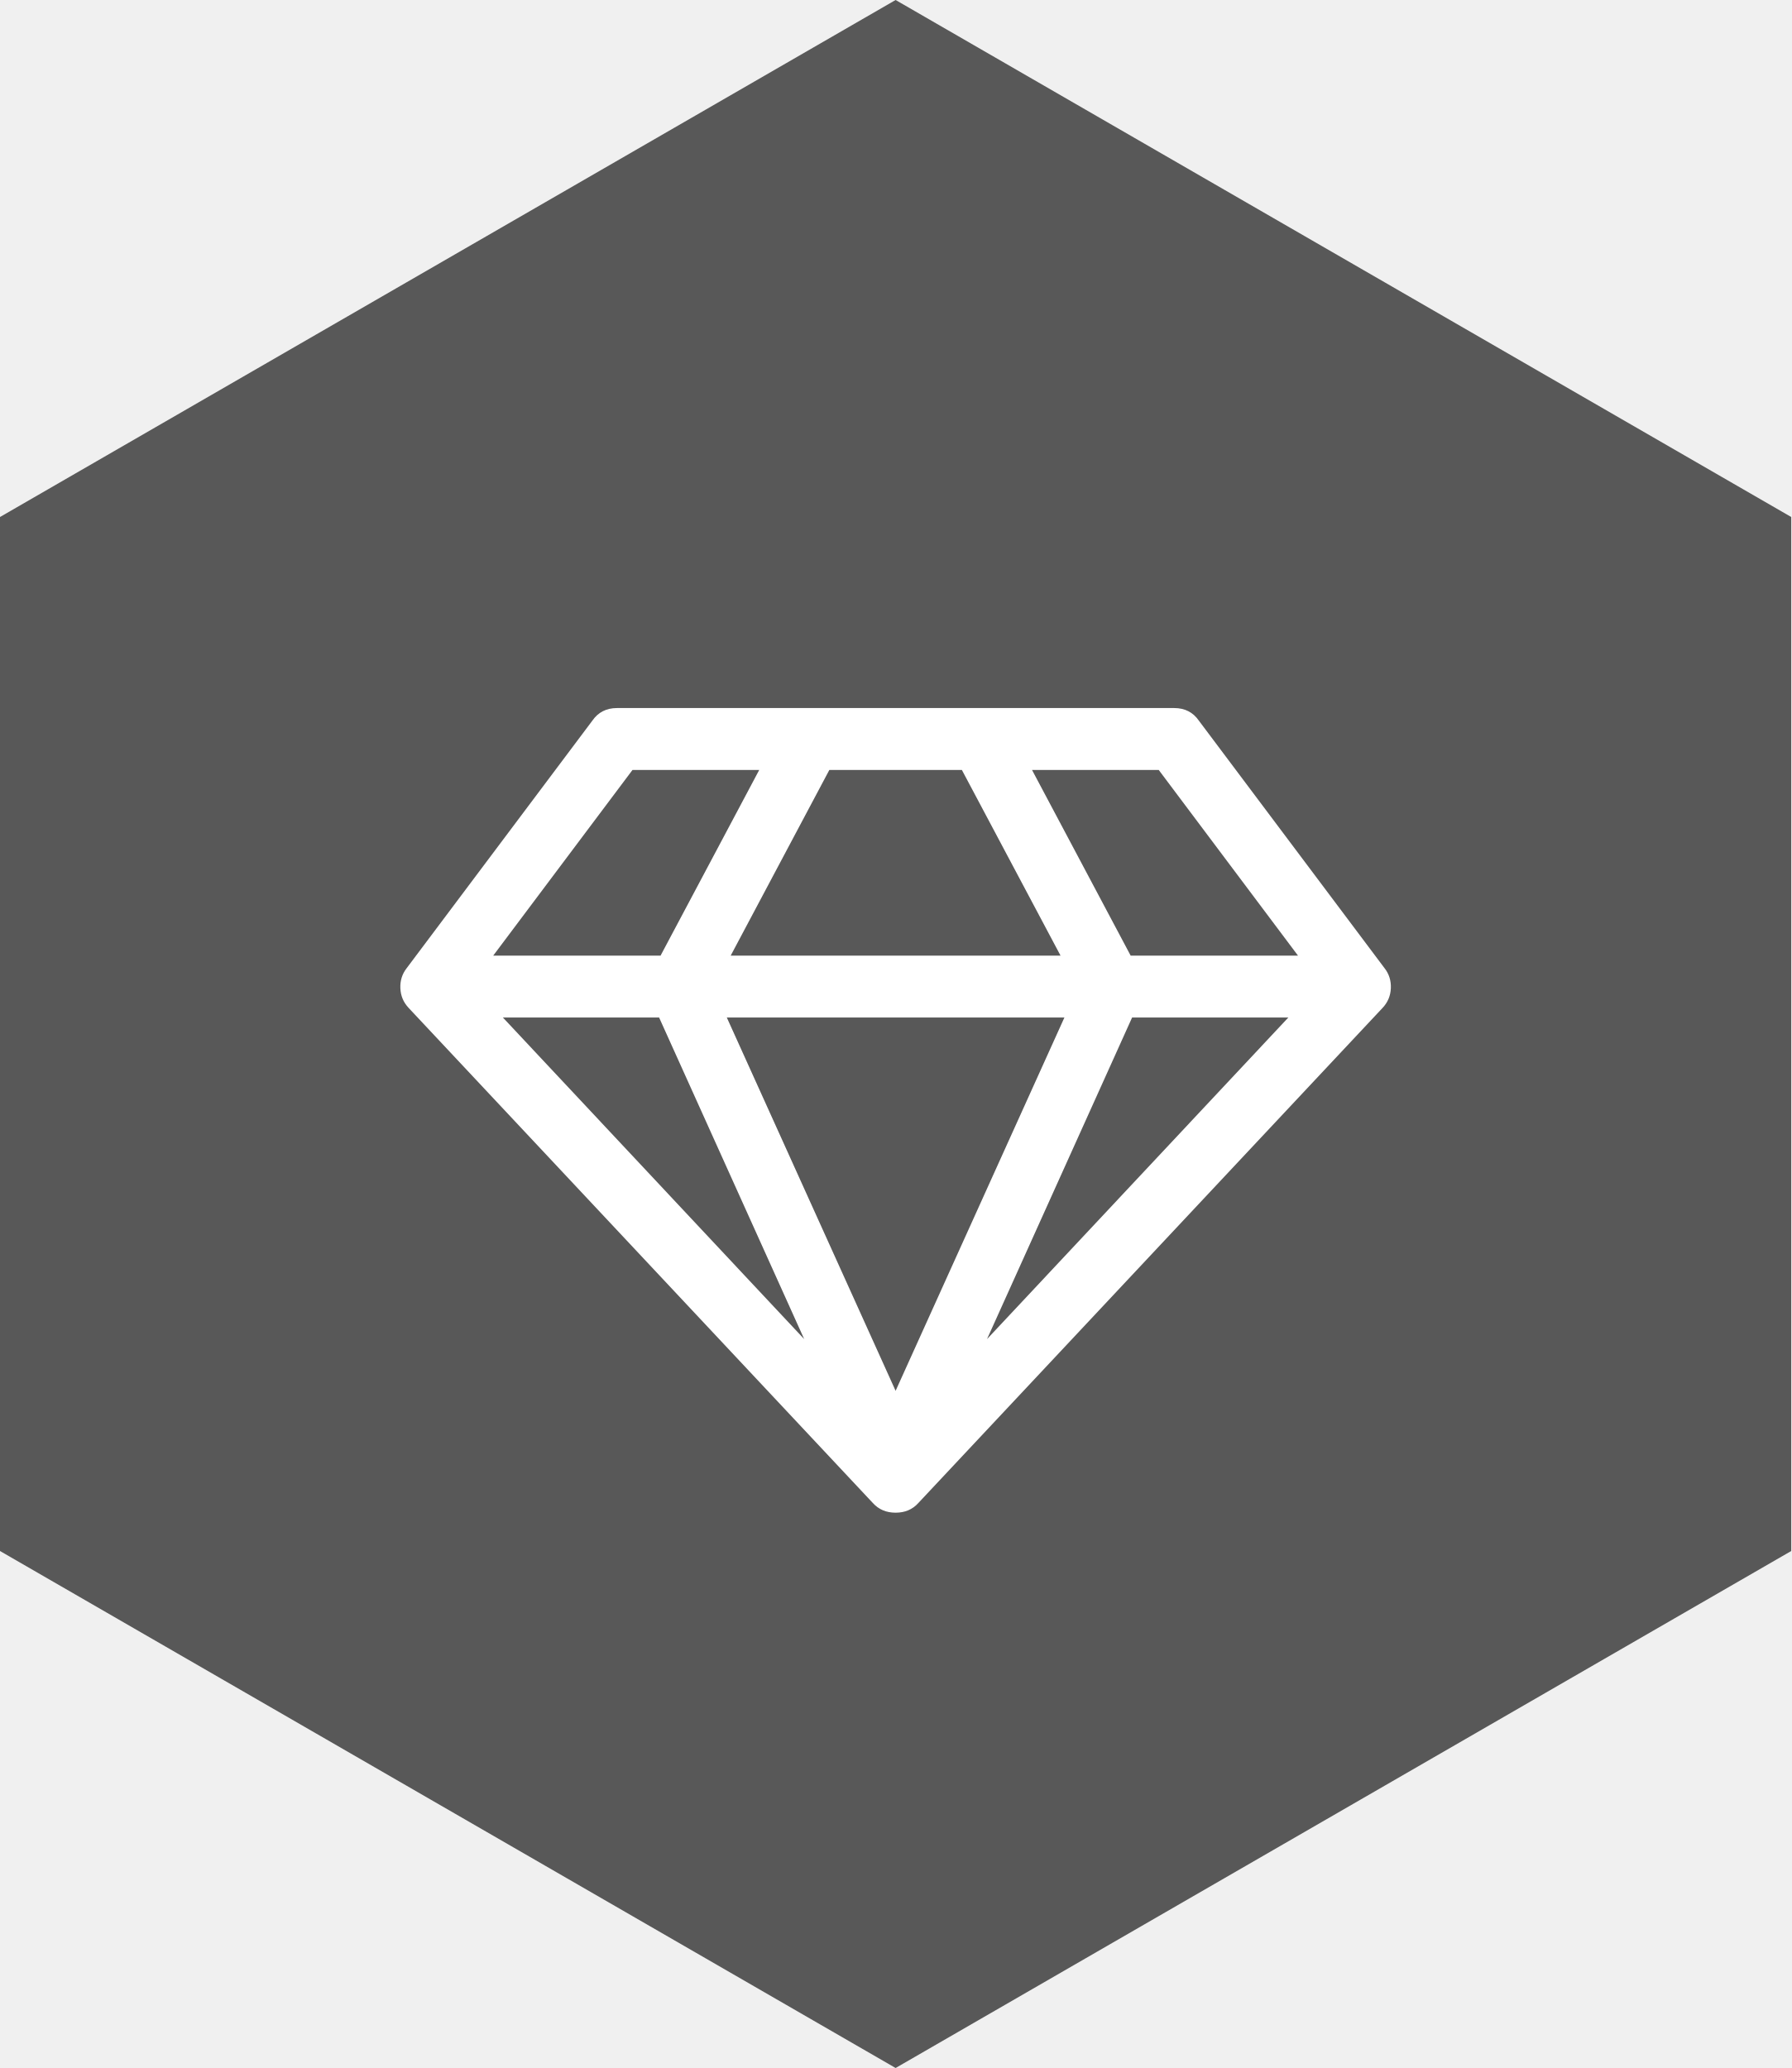
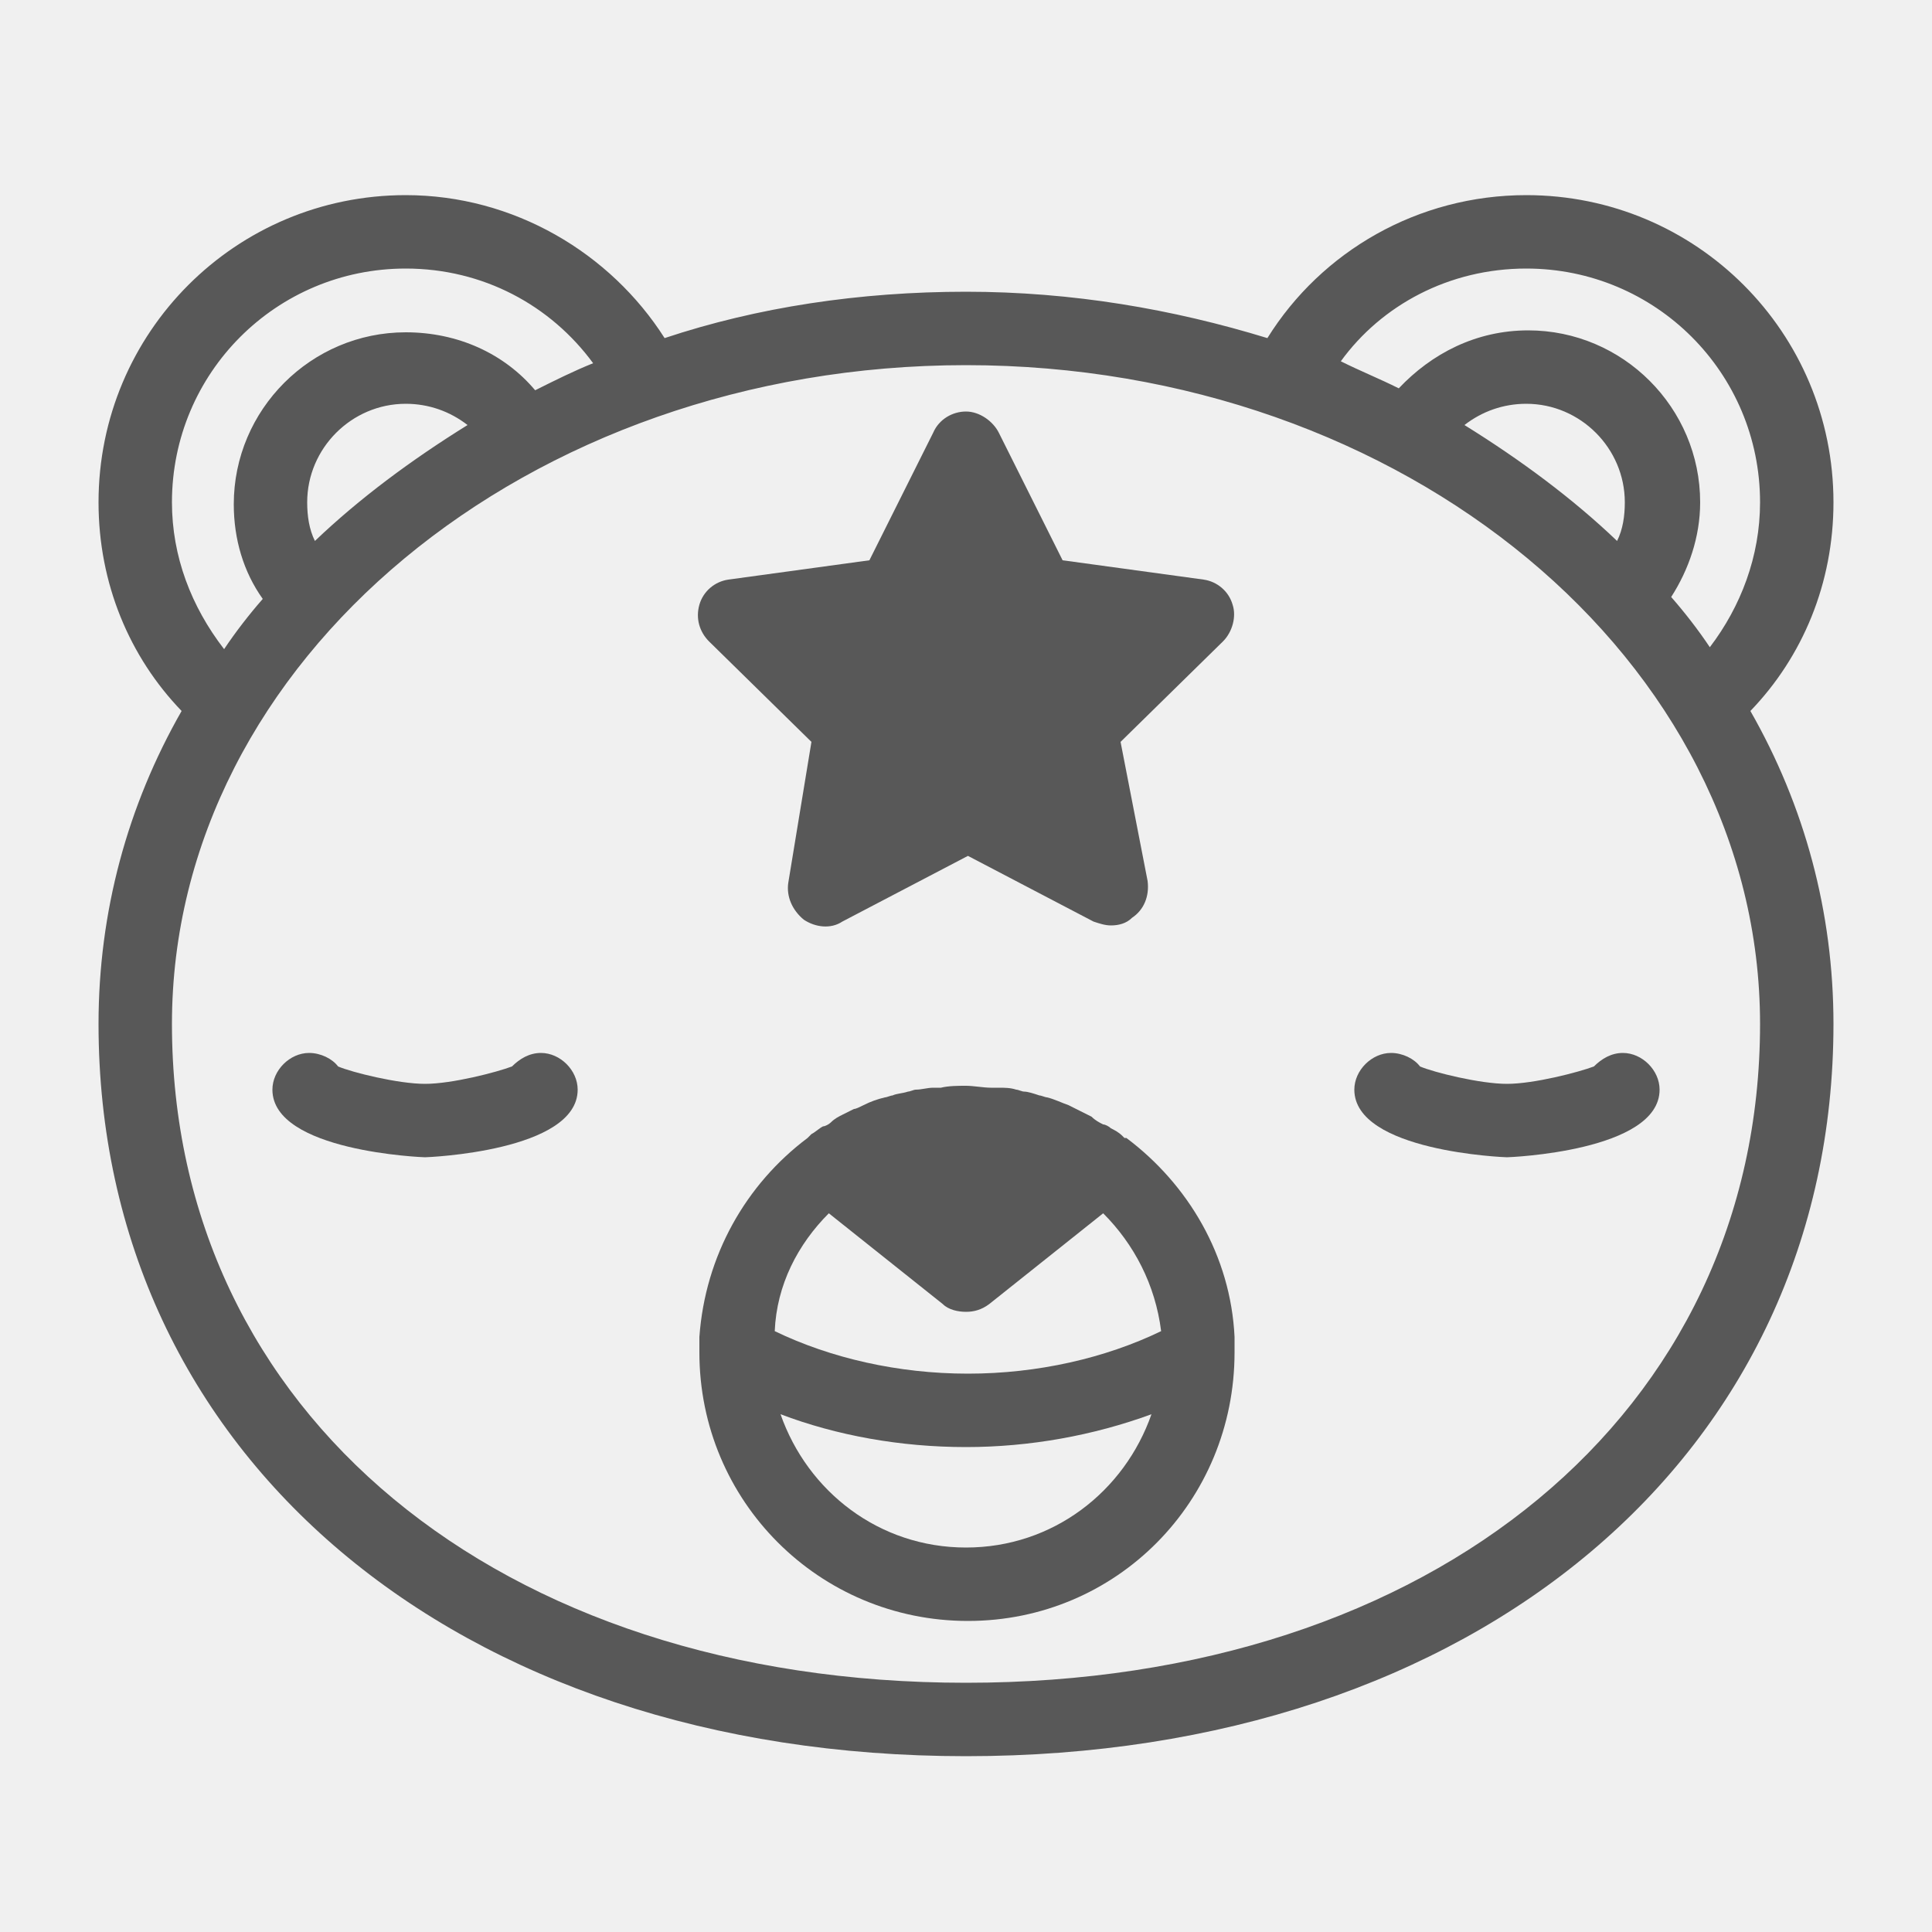
- <svg xmlns="http://www.w3.org/2000/svg" version="1.1" id="Layer_1" x="0px" y="0px" width="149.167px" height="172.243px" viewBox="0 0 149.167 172.243" enable-background="new 0 0 149.167 172.243" xml:space="preserve">
-   <polygon fill="#585858" points="149.167,129.183 74.583,172.243 0,129.183 0,43.061 74.583,0 149.167,43.061 " />
-   <path fill="#FFFFFF" d="M41.88,84.75l25.09,26.783L54.889,84.75H41.88z M74.583,115.841L88.64,84.75H60.527L74.583,115.841z   M55.009,79.594l8.217-15.466H52.673l-11.6,15.466H55.009z M82.196,111.533l25.091-26.783h-13.01L82.196,111.533z M60.849,79.594  h27.469l-8.217-15.466H69.065L60.849,79.594z M94.157,79.594h13.936L96.494,64.128H85.942L94.157,79.594z M99.835,60.02  l15.467,20.621c0.376,0.483,0.55,1.04,0.523,1.671c-0.027,0.632-0.257,1.174-0.686,1.632l-38.664,41.243  c-0.483,0.536-1.113,0.804-1.893,0.804c-0.778,0-1.408-0.268-1.892-0.804L34.026,83.944c-0.429-0.457-0.658-1-0.685-1.632  c-0.027-0.631,0.147-1.188,0.523-1.671L49.331,60.02c0.484-0.699,1.168-1.047,2.054-1.047h46.398  C98.667,58.973,99.353,59.322,99.835,60.02z" />
+ <svg xmlns="http://www.w3.org/2000/svg" version="1.1" id="Layer_1" x="0px" y="0px" viewBox="0 0 100 100" style="enable-background:new 0 0 100 100;" xml:space="preserve">
+   <style type="text/css">
+ 	.st0{fill:#585858;}
+ </style>
+   <g>
+     <path class="st0" d="M94.9,26c0-8.8-7.1-15.9-15.9-15.9c-5.6,0-10.6,2.9-13.4,7.4c-4.9-1.5-10.1-2.4-15.6-2.4s-10.8,0.8-15.6,2.4   c-2.8-4.4-7.8-7.4-13.4-7.4c-8.8,0-15.9,7.1-15.9,15.9c0,4.2,1.6,8,4.3,10.8C6.6,41.7,5.1,47.2,5.1,53c0,22.3,18.5,37.9,44.9,37.9   S94.9,75.3,94.9,53c0-5.8-1.5-11.3-4.3-16.2C93.3,34,94.9,30.2,94.9,26z M79,13.9c6.7,0,12.1,5.4,12.1,12.1c0,2.8-1,5.4-2.6,7.5   c-0.6-0.9-1.3-1.8-2-2.6c0.9-1.4,1.5-3.1,1.5-4.9c0-4.9-4-8.9-8.9-8.9c-2.7,0-5,1.2-6.7,3c-1-0.5-2-0.9-3-1.4   C71.5,15.8,75,13.9,79,13.9z M83.7,28c-2.3-2.2-5-4.2-7.9-6c0.9-0.7,2-1.1,3.2-1.1c2.8,0,5.1,2.3,5.1,5.1   C84.1,26.7,84,27.4,83.7,28z M8.9,26c0-6.7,5.4-12.1,12.1-12.1c4,0,7.5,1.9,9.7,4.9c-1,0.4-2,0.9-3,1.4c-1.6-1.9-4-3-6.7-3   c-4.9,0-8.9,4-8.9,8.9c0,1.8,0.5,3.5,1.5,4.9c-0.7,0.8-1.4,1.7-2,2.6C9.9,31.4,8.9,28.8,8.9,26z M16.3,28c-0.3-0.6-0.4-1.3-0.4-2   c0-2.8,2.3-5.1,5.1-5.1c1.2,0,2.3,0.4,3.2,1.1C21.3,23.8,18.6,25.8,16.3,28z M50,87.1c-24.2,0-41.1-14-41.1-34.1   c0-18.8,18.4-34.1,41.1-34.1S91.1,34.2,91.1,53C91.1,73.1,74.2,87.1,50,87.1z" />
+     <path class="st0" d="M42,38.4l-1.2,7.3c-0.1,0.7,0.2,1.4,0.8,1.9c0.6,0.4,1.4,0.5,2,0.1l6.5-3.4l6.5,3.4c0.3,0.1,0.6,0.2,0.9,0.2   c0.4,0,0.8-0.1,1.1-0.4c0.6-0.4,0.9-1.1,0.8-1.9L58,38.4l5.3-5.2c0.5-0.5,0.7-1.3,0.5-1.9c-0.2-0.7-0.8-1.2-1.5-1.3L55,29l-3.3-6.6   c-0.3-0.6-1-1.1-1.7-1.1s-1.4,0.4-1.7,1.1L45,29L37.7,30c-0.7,0.1-1.3,0.6-1.5,1.3c-0.2,0.7,0,1.4,0.5,1.9L42,38.4z" />
+     <path class="st0" d="M28,54.5c-0.6,0-1.1,0.3-1.5,0.7c-0.8,0.3-3.1,0.9-4.5,0.9s-3.8-0.6-4.5-0.9c-0.3-0.4-0.9-0.7-1.5-0.7   c-1,0-1.9,0.9-1.9,1.9c0,3.2,7.8,3.5,7.9,3.5s7.9-0.3,7.9-3.5C29.9,55.4,29,54.5,28,54.5z" />
+     <path class="st0" d="M73.5,55.2c-0.3-0.4-0.9-0.7-1.5-0.7c-1,0-1.9,0.9-1.9,1.9c0,3.2,7.8,3.5,7.9,3.5s7.9-0.3,7.9-3.5   c0-1-0.9-1.9-1.9-1.9c-0.6,0-1.1,0.3-1.5,0.7c-0.8,0.3-3.1,0.9-4.5,0.9S74.2,55.5,73.5,55.2z" />
+     <path class="st0" d="M63.9,69.2c-0.2-4.2-2.4-7.9-5.6-10.3c0,0,0,0-0.1,0c0,0-0.1-0.1-0.1-0.1c-0.2-0.2-0.4-0.3-0.6-0.4   c-0.1-0.1-0.3-0.2-0.4-0.2c-0.2-0.1-0.4-0.2-0.6-0.4c-0.2-0.1-0.4-0.2-0.6-0.3c-0.2-0.1-0.4-0.2-0.6-0.3c-0.3-0.1-0.7-0.3-1.1-0.4   c-0.1,0-0.3-0.1-0.4-0.1c-0.3-0.1-0.6-0.2-0.8-0.2c-0.1,0-0.3-0.1-0.4-0.1c-0.3-0.1-0.6-0.1-0.9-0.1c-0.1,0-0.3,0-0.4,0   c-0.4,0-0.9-0.1-1.3-0.1s-0.9,0-1.3,0.1c-0.1,0-0.3,0-0.4,0c-0.3,0-0.6,0.1-0.9,0.1c-0.1,0-0.3,0.1-0.4,0.1   c-0.3,0.1-0.6,0.1-0.8,0.2c-0.1,0-0.3,0.1-0.4,0.1c-0.4,0.1-0.7,0.2-1.1,0.4c-0.2,0.1-0.4,0.2-0.5,0.2c-0.2,0.1-0.4,0.2-0.6,0.3   c-0.2,0.1-0.4,0.2-0.6,0.4c-0.1,0.1-0.3,0.2-0.4,0.2c-0.2,0.1-0.4,0.3-0.6,0.4c0,0-0.1,0.1-0.1,0.1c0,0,0,0-0.1,0.1   c-3.2,2.4-5.3,6.1-5.6,10.3c0,0.1,0,0.3,0,0.4c0,0.1,0,0.2,0,0.2c0,0.1,0,0.1,0,0.2c0,7.7,6.2,13.9,13.9,13.9S63.9,77.7,63.9,70   c0-0.1,0-0.1,0-0.2c0-0.1,0-0.2,0-0.2C63.9,69.4,63.9,69.3,63.9,69.2z M42.9,62.8l5.9,4.7c0.3,0.3,0.8,0.4,1.2,0.4s0.8-0.1,1.2-0.4   l5.9-4.7c1.6,1.6,2.7,3.7,3,6.1c-2.9,1.4-6.4,2.2-10,2.2s-7.1-0.8-10-2.2C40.2,66.5,41.3,64.4,42.9,62.8z M50,80.1   c-4.5,0-8.2-2.9-9.6-6.9c2.9,1.1,6.2,1.7,9.6,1.7c3.3,0,6.6-0.6,9.6-1.7C58.2,77.2,54.5,80.1,50,80.1z" />
+   </g>
</svg>
